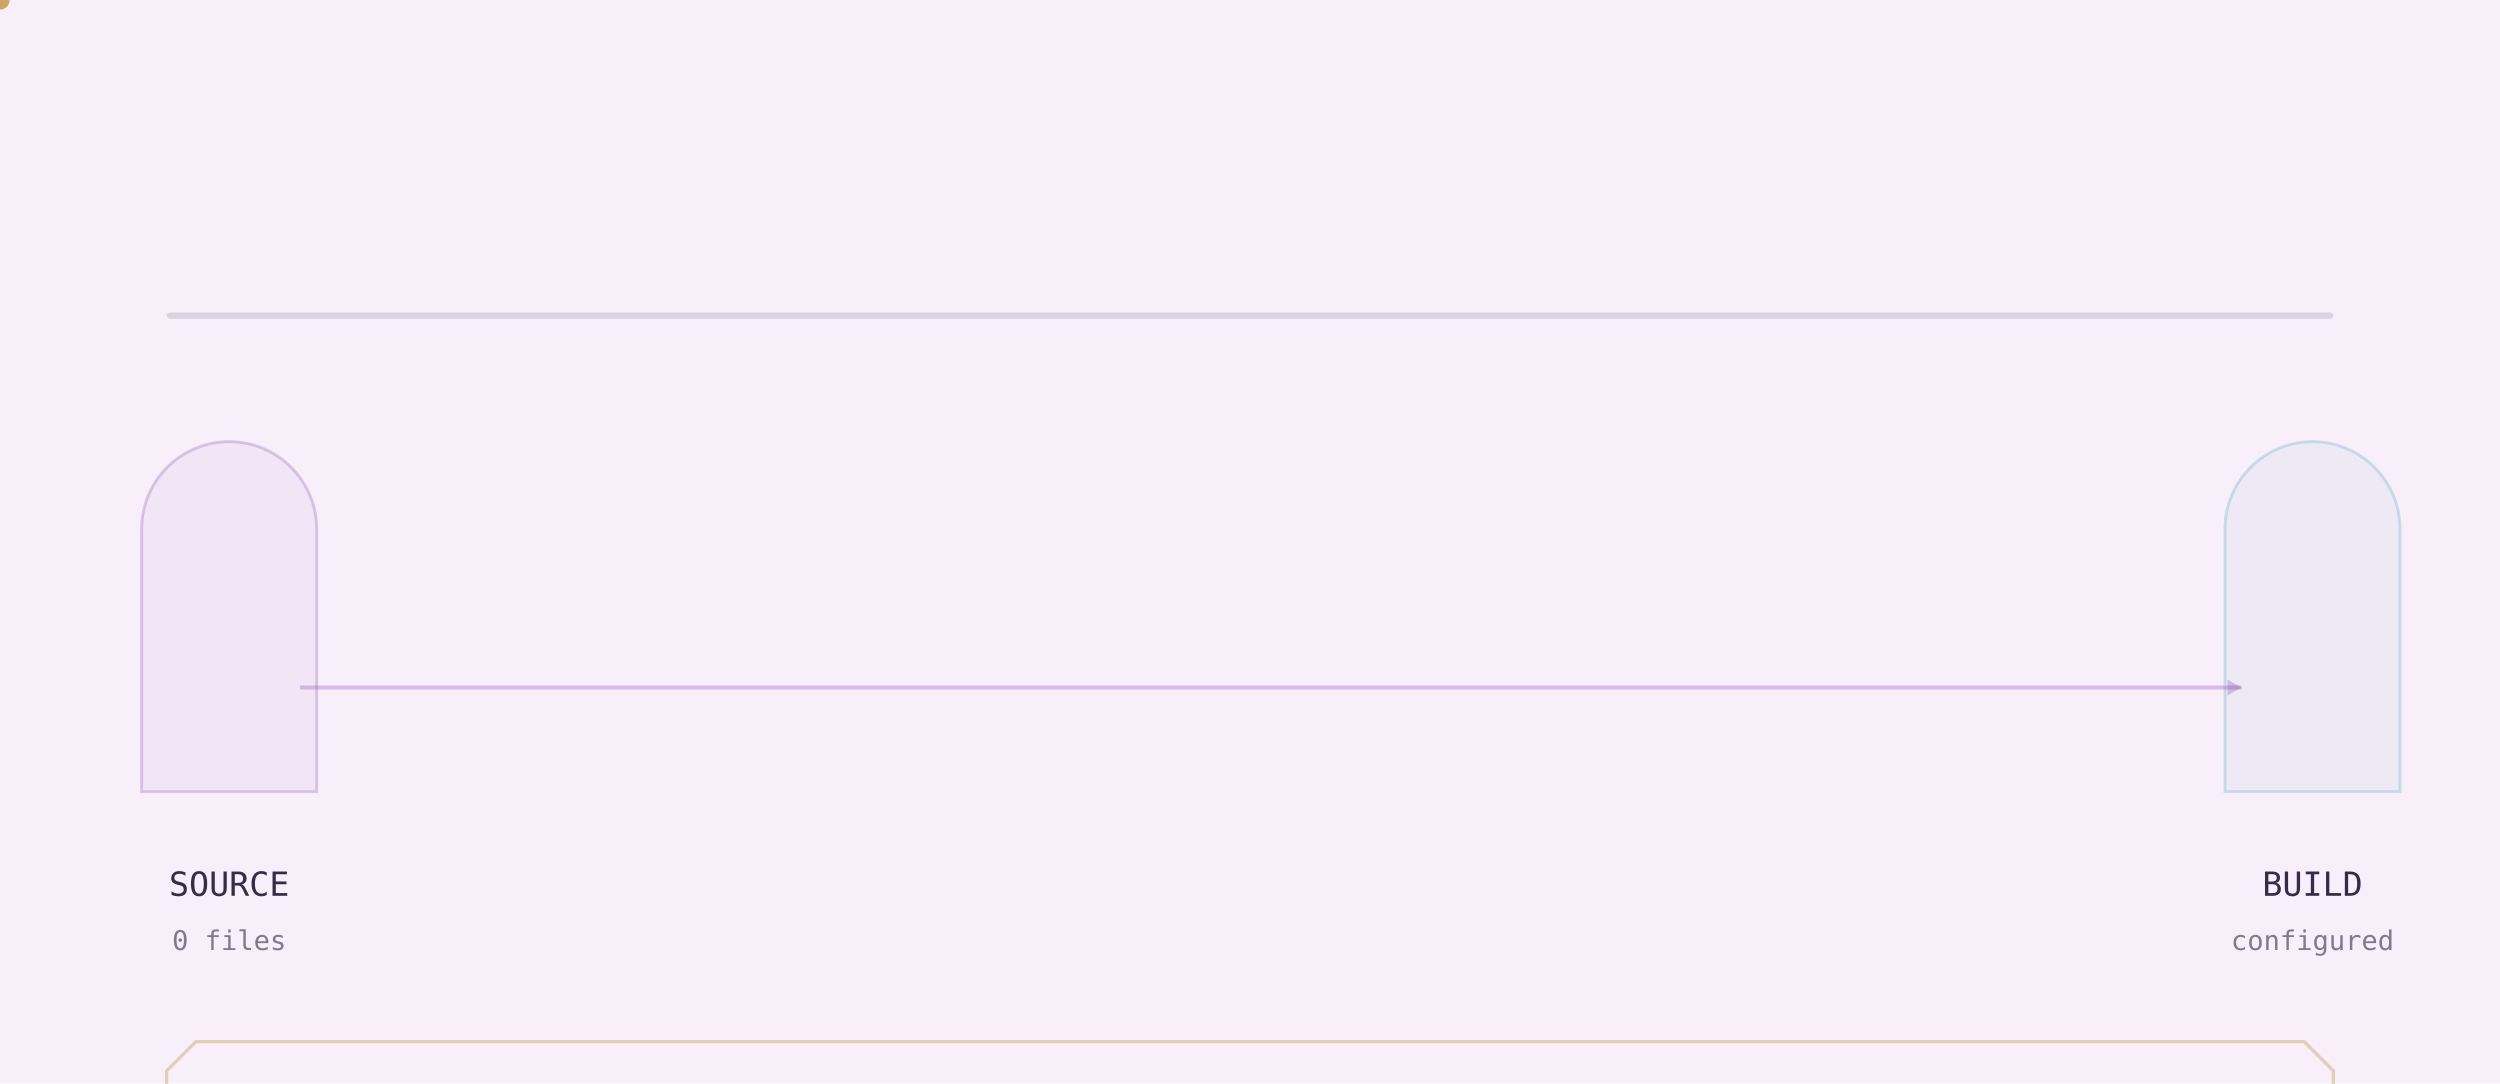
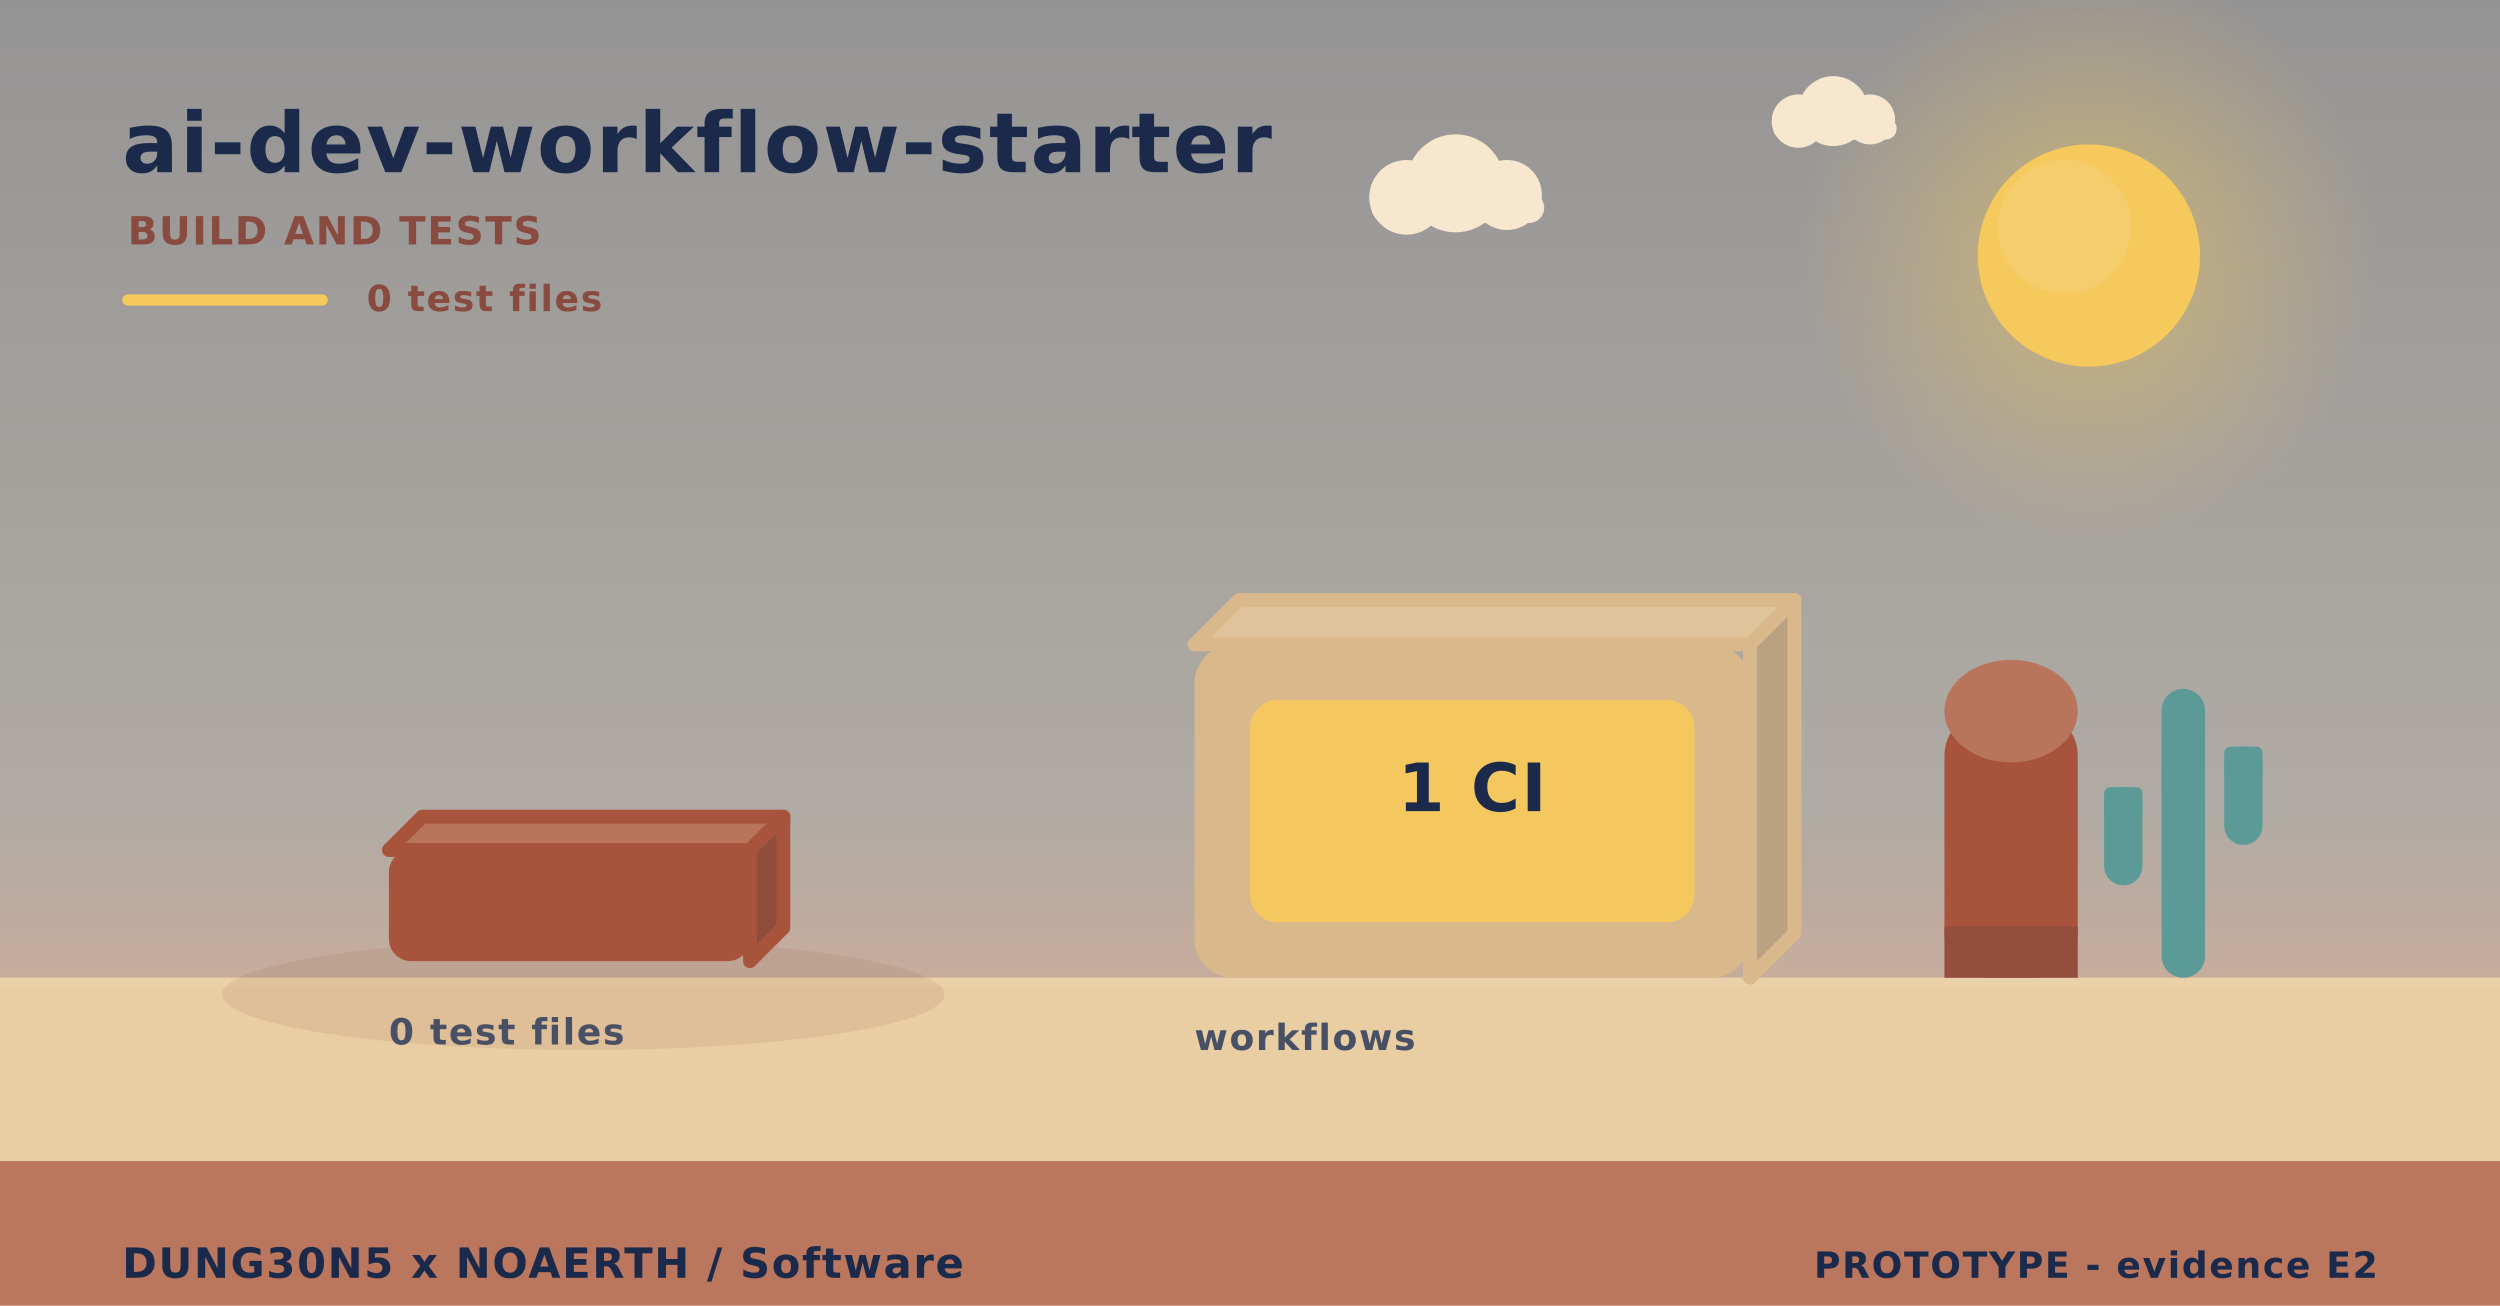
- <svg xmlns="http://www.w3.org/2000/svg" viewBox="0 0 1200 520" width="1200" height="520" role="img" aria-label="ai-dev-workflow-starter build evidence">
-   <rect width="1200" height="520" fill="#f8effb" />
-   <defs>
-     <linearGradient id="gb" x1="0" y1="0" x2="1" y2="1">
-       <stop offset="0%" stop-color="#7a3dac" />
-       <stop offset="100%" stop-color="#389eb2" />
-     </linearGradient>
-   </defs>
-   <rect x="80.00" y="150.00" width="1040.00" height="3.00" rx="2.00" fill="rgba(37,22,52,0.140)" opacity="1.00" />
-   <path d="M68.00,380.00 L68.00,254.00 A42.00,42.00 0 0 1 152.00,254.00 L152.00,380.00 Z" fill="rgba(122,61,172,0.100)" opacity="0.55" stroke="rgba(122,61,172,0.450)" stroke-width="1.4" />
-   <polygon points="-192.26,189.00 -136.83,221.00 -136.83,157.00 -192.26,125.00" fill="#735c30" opacity="0.95" />
-   <polygon points="-247.68,221.00 -192.26,253.00 -192.26,189.00 -247.68,157.00" fill="#2c7b8b" opacity="0.95" />
-   <polygon points="-192.26,125.00 -136.83,157.00 -192.26,189.00 -247.68,157.00" fill="#7a3dac" opacity="0.95" />
-   <text x="110" y="430" font-family="ui-monospace,Menlo,monospace" font-size="16" fill="rgba(37,22,52,0.900)" text-anchor="middle">SOURCE</text>
-   <text x="110" y="456" font-family="ui-monospace,Menlo,monospace" font-size="13" fill="rgba(37,22,52,0.550)" text-anchor="middle">0 files</text>
-   <path d="M1068.00,380.00 L1068.00,254.00 A42.00,42.00 0 0 1 1152.00,254.00 L1152.00,380.00 Z" fill="rgba(56,158,178,0.100)" opacity="0.55" stroke="rgba(56,158,178,0.450)" stroke-width="1.4" />
-   <polygon points="673.77,689.00 729.19,721.00 729.19,657.00 673.77,625.00" fill="#735c30" opacity="0.95" />
-   <polygon points="618.34,721.00 673.77,753.00 673.77,689.00 618.34,657.00" fill="#2c7b8b" opacity="0.95" />
-   <polygon points="673.77,625.00 729.19,657.00 673.77,689.00 618.34,657.00" fill="#389eb2" opacity="0.95" />
-   <text x="1110" y="430" font-family="ui-monospace,Menlo,monospace" font-size="16" fill="rgba(37,22,52,0.900)" text-anchor="middle">BUILD</text>
-   <text x="1110" y="456" font-family="ui-monospace,Menlo,monospace" font-size="13" fill="rgba(37,22,52,0.550)" text-anchor="middle">configured</text>
-   <line x1="144.00" y1="330.00" x2="1076.00" y2="330.00" stroke="rgba(122,61,172,0.500)" stroke-width="2.00" opacity="0.55" />
-   <polygon points="1076.00,330.00 1069.20,326.20 1069.20,333.80" fill="rgba(122,61,172,0.500)" opacity="0.55" />
-   <g opacity="0.9">
-     <circle cx="0.00" cy="0.00" r="4.60" fill="#c79e52" opacity="1.00" />
-     <animateTransform attributeName="transform" type="translate" values="144.00,330.00 1076.00,330.00" dur="4.533s" begin="0.0s" repeatCount="indefinite" />
-     <animateTransform attributeName="transform" type="translate" values="1076.00,330.00 144.00,330.00" dur="4.533s" begin="2.267s" repeatCount="indefinite" />
+ <svg xmlns="http://www.w3.org/2000/svg" width="900" height="470" viewBox="0 0 900 470" role="img" aria-label="ai-dev-workflow-starter - how it is verified">
+   <linearGradient id="skyb" x1="0" y1="0" x2="0" y2="1">
+     <stop offset="0" stop-color="#959494" />
+     <stop offset="0.62" stop-color="#b0aba4" />
+     <stop offset="1" stop-color="#f3ad8a" />
+   </linearGradient>
+   <rect width="900" height="470" fill="url(#skyb)" />
+   <radialGradient id="sunb">
+     <stop offset="0.35" stop-color="#f5c95c" stop-opacity="0.34" />
+     <stop offset="1" stop-color="#f5c95c" stop-opacity="0" />
+   </radialGradient>
+   <circle cx="752" cy="92" r="104" fill="url(#sunb)" />
+   <circle cx="752" cy="92" r="40" fill="#f5c95c" />
+   <circle cx="743.2" cy="81.6" r="24" fill="#f5d27e" opacity="0.5" />
+   <g>
+     <circle cx="524" cy="66" r="17.64" fill="#f6e7ce" />
+     <circle cx="506.36" cy="71.04" r="13.44" fill="#f6e7ce" />
+     <circle cx="542.48" cy="70.2" r="12.6" fill="#f6e7ce" />
+     <rect x="493.76" y="69.36" width="62.16" height="10.92" rx="5.46" fill="#f6e7ce" />
+     <animateTransform attributeName="transform" type="translate" values="0 0;24 0;0 0" dur="36s" begin="0s" repeatCount="indefinite" />
  </g>
-   <path d="M94.00,500.00 H1106.00 L1120.00,514.00 V546.00 L1106.00,560.00 H94.00 L80.00,546.00 V514.00 Z" fill="none" stroke="rgba(199,158,82,0.500)" stroke-width="1.60" opacity="0.80" />
-   <text x="600" y="536" font-family="ui-monospace,Menlo,monospace" font-size="16" fill="rgba(199,158,82,0.950)" text-anchor="middle">no test suite present in this repository — shown as measured, not implied</text>
+   <g>
+     <circle cx="660" cy="40" r="12.6" fill="#f6e7ce" />
+     <circle cx="647.4" cy="43.6" r="9.6" fill="#f6e7ce" />
+     <circle cx="673.2" cy="43" r="9" fill="#f6e7ce" />
+     <rect x="638.4" y="42.4" width="44.4" height="7.8" rx="3.9" fill="#f6e7ce" />
+     <animateTransform attributeName="transform" type="translate" values="0 0;-18 0;0 0" dur="46s" begin="3s" repeatCount="indefinite" />
+   </g>
+   <rect x="0" y="352" width="900" height="118" fill="#e9cda3" />
+   <rect x="0" y="352" width="900" height="3" fill="#ebd1a9" />
+   <text x="44" y="62" font-family="Verdana,DejaVu Sans,sans-serif" font-size="30" font-weight="700" letter-spacing="0.6" fill="#1b2a4a" text-anchor="start">ai-dev-workflow-starter</text>
+   <text x="46" y="88" font-family="Verdana,DejaVu Sans,sans-serif" font-size="14" font-weight="700" letter-spacing="0.6" fill="#894b3f" text-anchor="start">BUILD AND TESTS</text>
+   <rect x="44" y="106" width="74" height="4" rx="2" fill="#f5c95c" />
+   <text x="132" y="112" font-family="Verdana,DejaVu Sans,sans-serif" font-size="13" font-weight="700" letter-spacing="0.6" fill="#894b3f" text-anchor="start">0 test files</text>
+   <ellipse cx="210" cy="358" rx="130" ry="20" fill="rgba(138,90,68,0.11)" />
+   <g>
+     <path d="M140,306 L270,306 L282,294 L152,294 Z" fill="#b9745c" stroke="#a8543c" stroke-width="5" stroke-linejoin="round" />
+     <path d="M270,306 L282,294 L282,334 L270,346 Z" fill="#904d3e" stroke="#a8543c" stroke-width="5" stroke-linejoin="round" />
+     <rect x="140" y="306" width="130" height="40" rx="8" fill="#a8543c" />
+     <animateTransform attributeName="transform" type="translate" values="0 10;0 0" dur="0.8s" begin="0.5s" fill="freeze" />
+   </g>
+   <text x="140" y="376" font-family="Verdana,DejaVu Sans,sans-serif" font-size="13" font-weight="700" letter-spacing="0.6" fill="#475064" text-anchor="start">0 test files</text>
+   <path d="M430,232 L630,232 L646,216 L446,216 Z" fill="#dfc39b" stroke="#d9b98c" stroke-width="5" stroke-linejoin="round" />
+   <path d="M630,232 L646,216 L646,336 L630,352 Z" fill="#b9a181" stroke="#d9b98c" stroke-width="5" stroke-linejoin="round" />
+   <rect x="430" y="232" width="200" height="120" rx="14" fill="#d9b98c" />
+   <rect x="450" y="252" width="160" height="80" rx="10" fill="#f5c95c" opacity="0.94" />
+   <text x="530" y="292" font-family="Verdana,DejaVu Sans,sans-serif" font-size="24" font-weight="700" letter-spacing="0.6" fill="#1b2a4a" text-anchor="middle">1 CI</text>
+   <g>
+     <text x="430" y="378" font-family="Verdana,DejaVu Sans,sans-serif" font-size="13" font-weight="700" letter-spacing="0.6" fill="#475064" text-anchor="start">workflows</text>
+     <animate attributeName="opacity" values="0.55;1;0.55" dur="4.6s" begin="0s" repeatCount="indefinite" />
+   </g>
+   <rect x="700" y="256" width="48" height="96" rx="16" fill="#a8543c" />
+   <ellipse cx="724" cy="256" rx="24" ry="18.46" fill="#b9745c" />
+   <rect x="700" y="333.54" width="48" height="18.46" fill="#944e3e" />
+   <rect x="778.18" y="248" width="15.64" height="104" rx="7.82" fill="#5b9a97" />
+   <rect x="757.48" y="283.36" width="13.8" height="35.36" rx="6.9" fill="#5b9a97" />
+   <rect x="757.48" y="283.36" width="13.8" height="10.4" rx="2.3" fill="#5b9a97" />
+   <rect x="800.72" y="268.8" width="13.8" height="35.36" rx="6.9" fill="#5b9a97" />
+   <rect x="800.72" y="268.8" width="13.8" height="10.4" rx="2.3" fill="#5b9a97" />
+   <rect x="0" y="418" width="900" height="52" rx="0" fill="#b87159" opacity="0.94" />
+   <text x="44" y="460" font-family="Verdana,DejaVu Sans,sans-serif" font-size="15" font-weight="700" letter-spacing="0.6" fill="#1b2a4a" text-anchor="start">DUNG30N5 x NOAERTH  /  Software</text>
+   <text x="856" y="460" font-family="Verdana,DejaVu Sans,sans-serif" font-size="13" font-weight="700" letter-spacing="0.6" fill="#1b2a4a" text-anchor="end">PROTOTYPE  -  evidence E2</text>
</svg>
